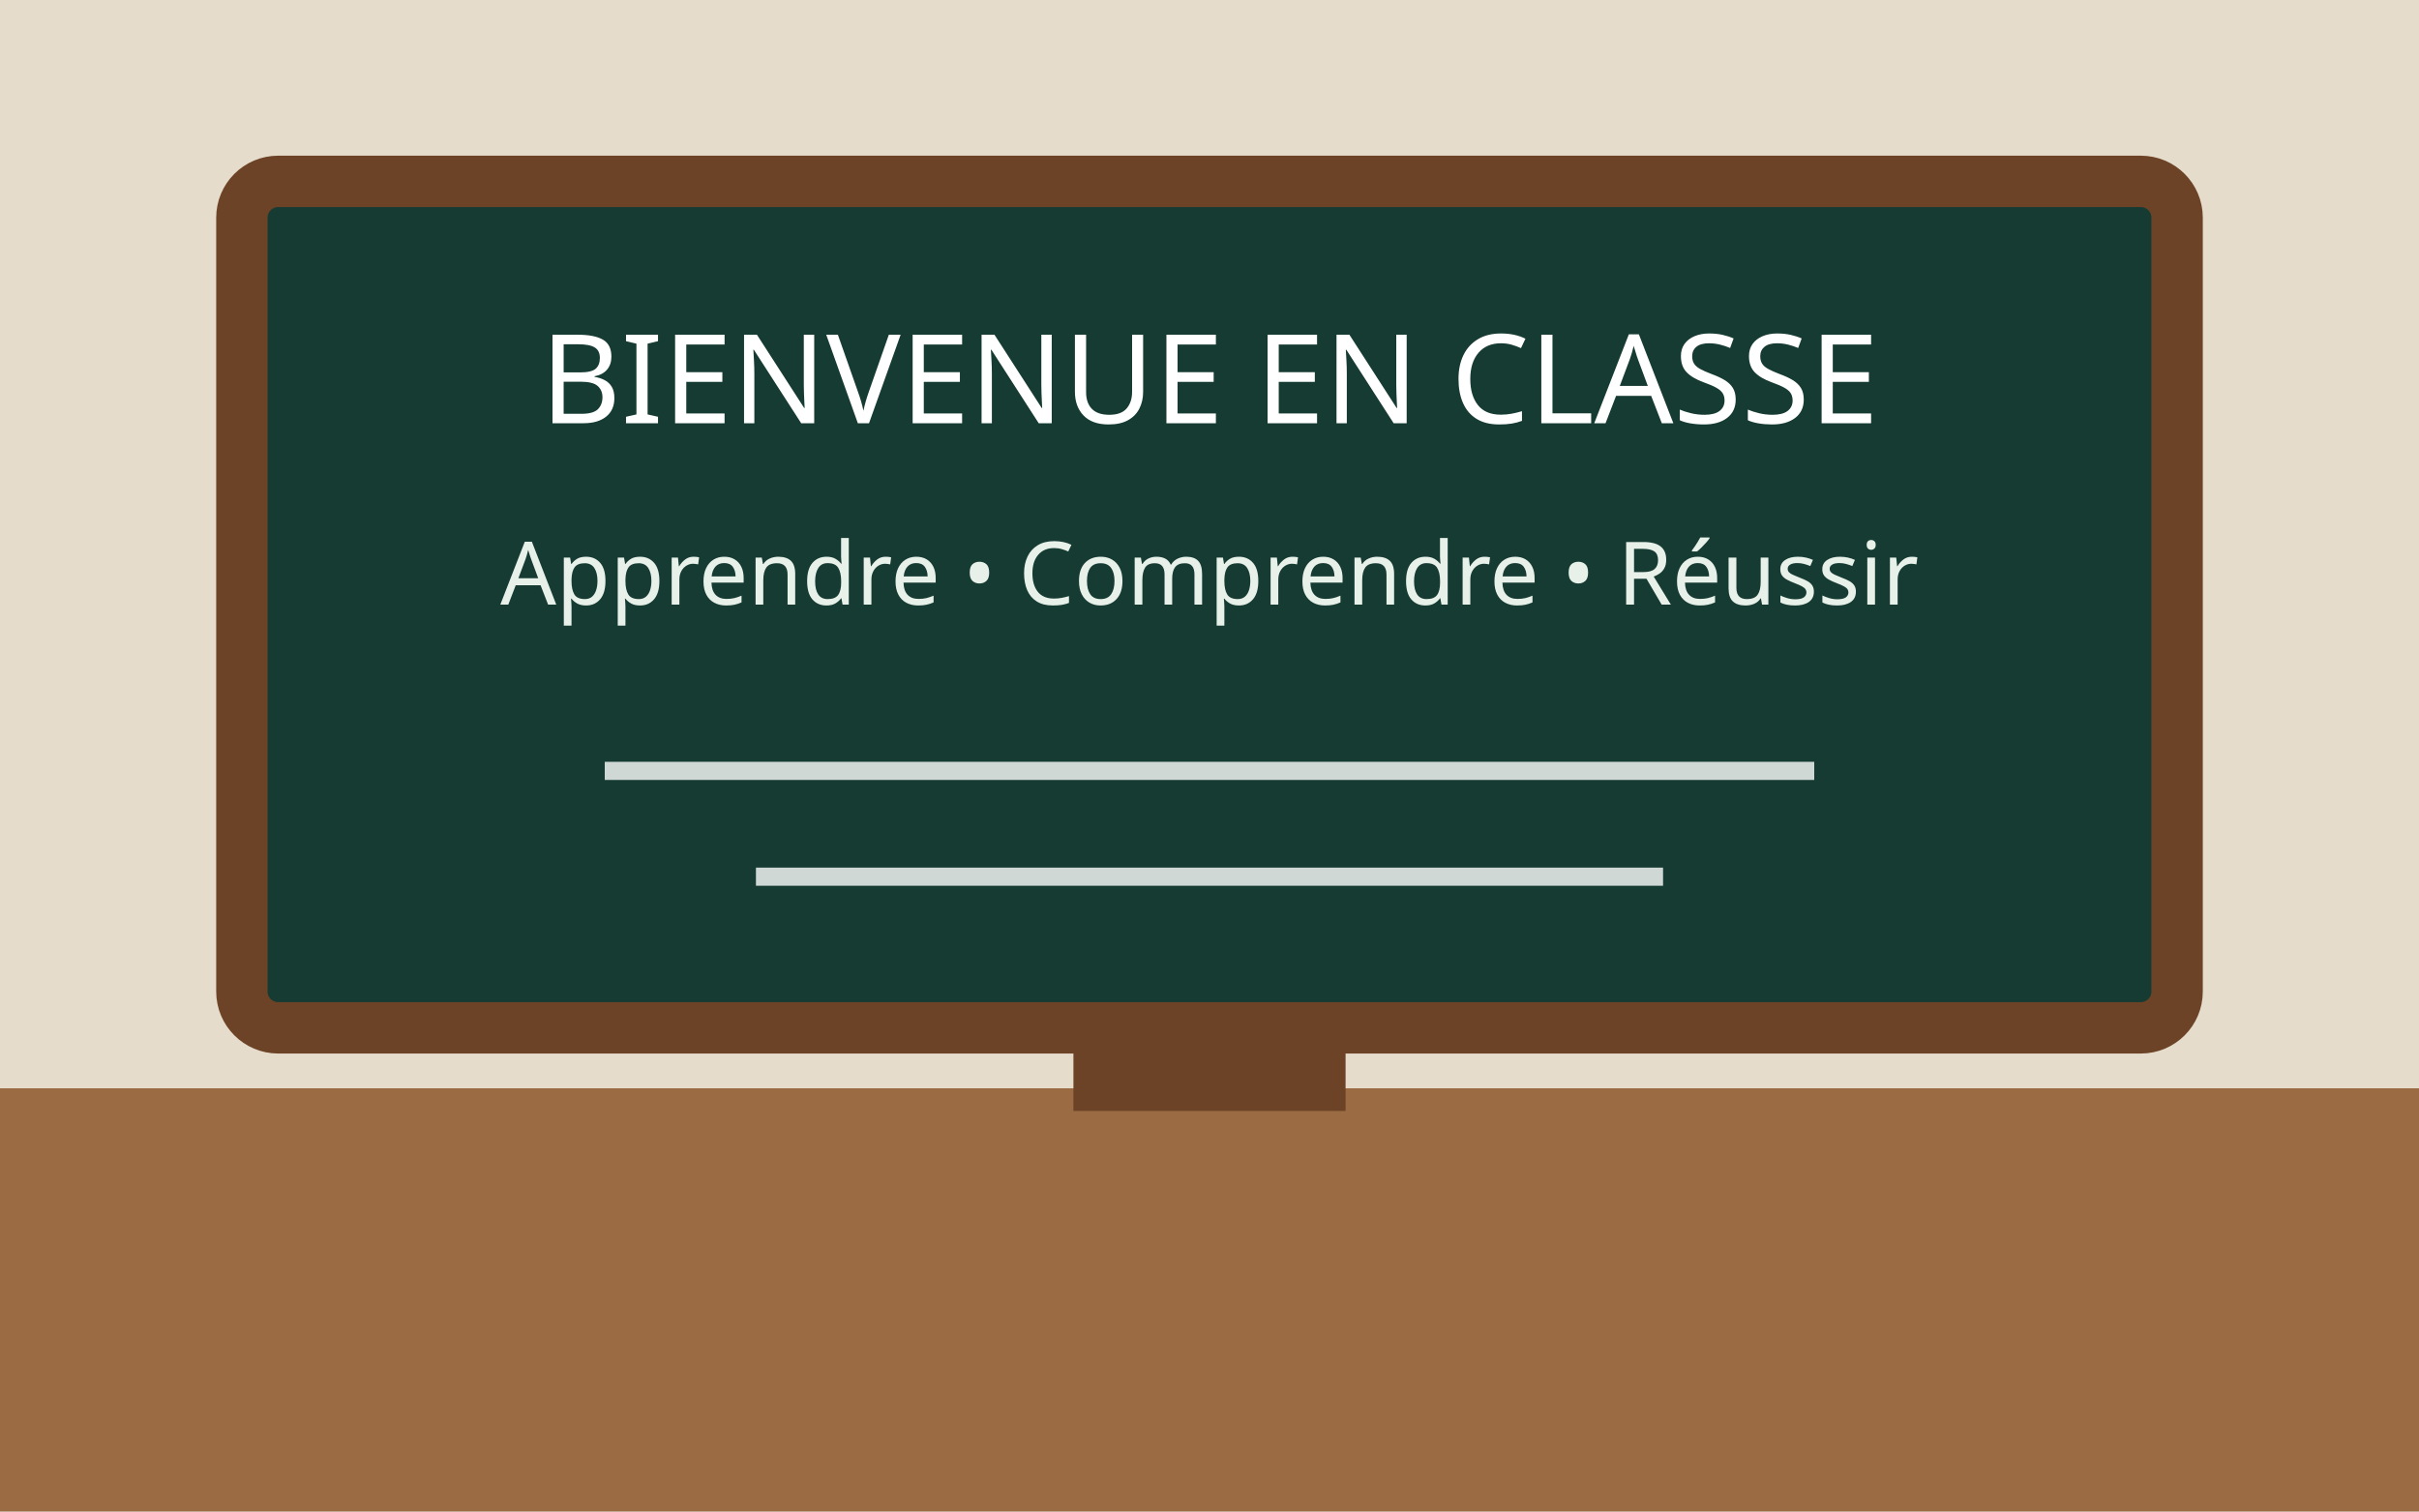
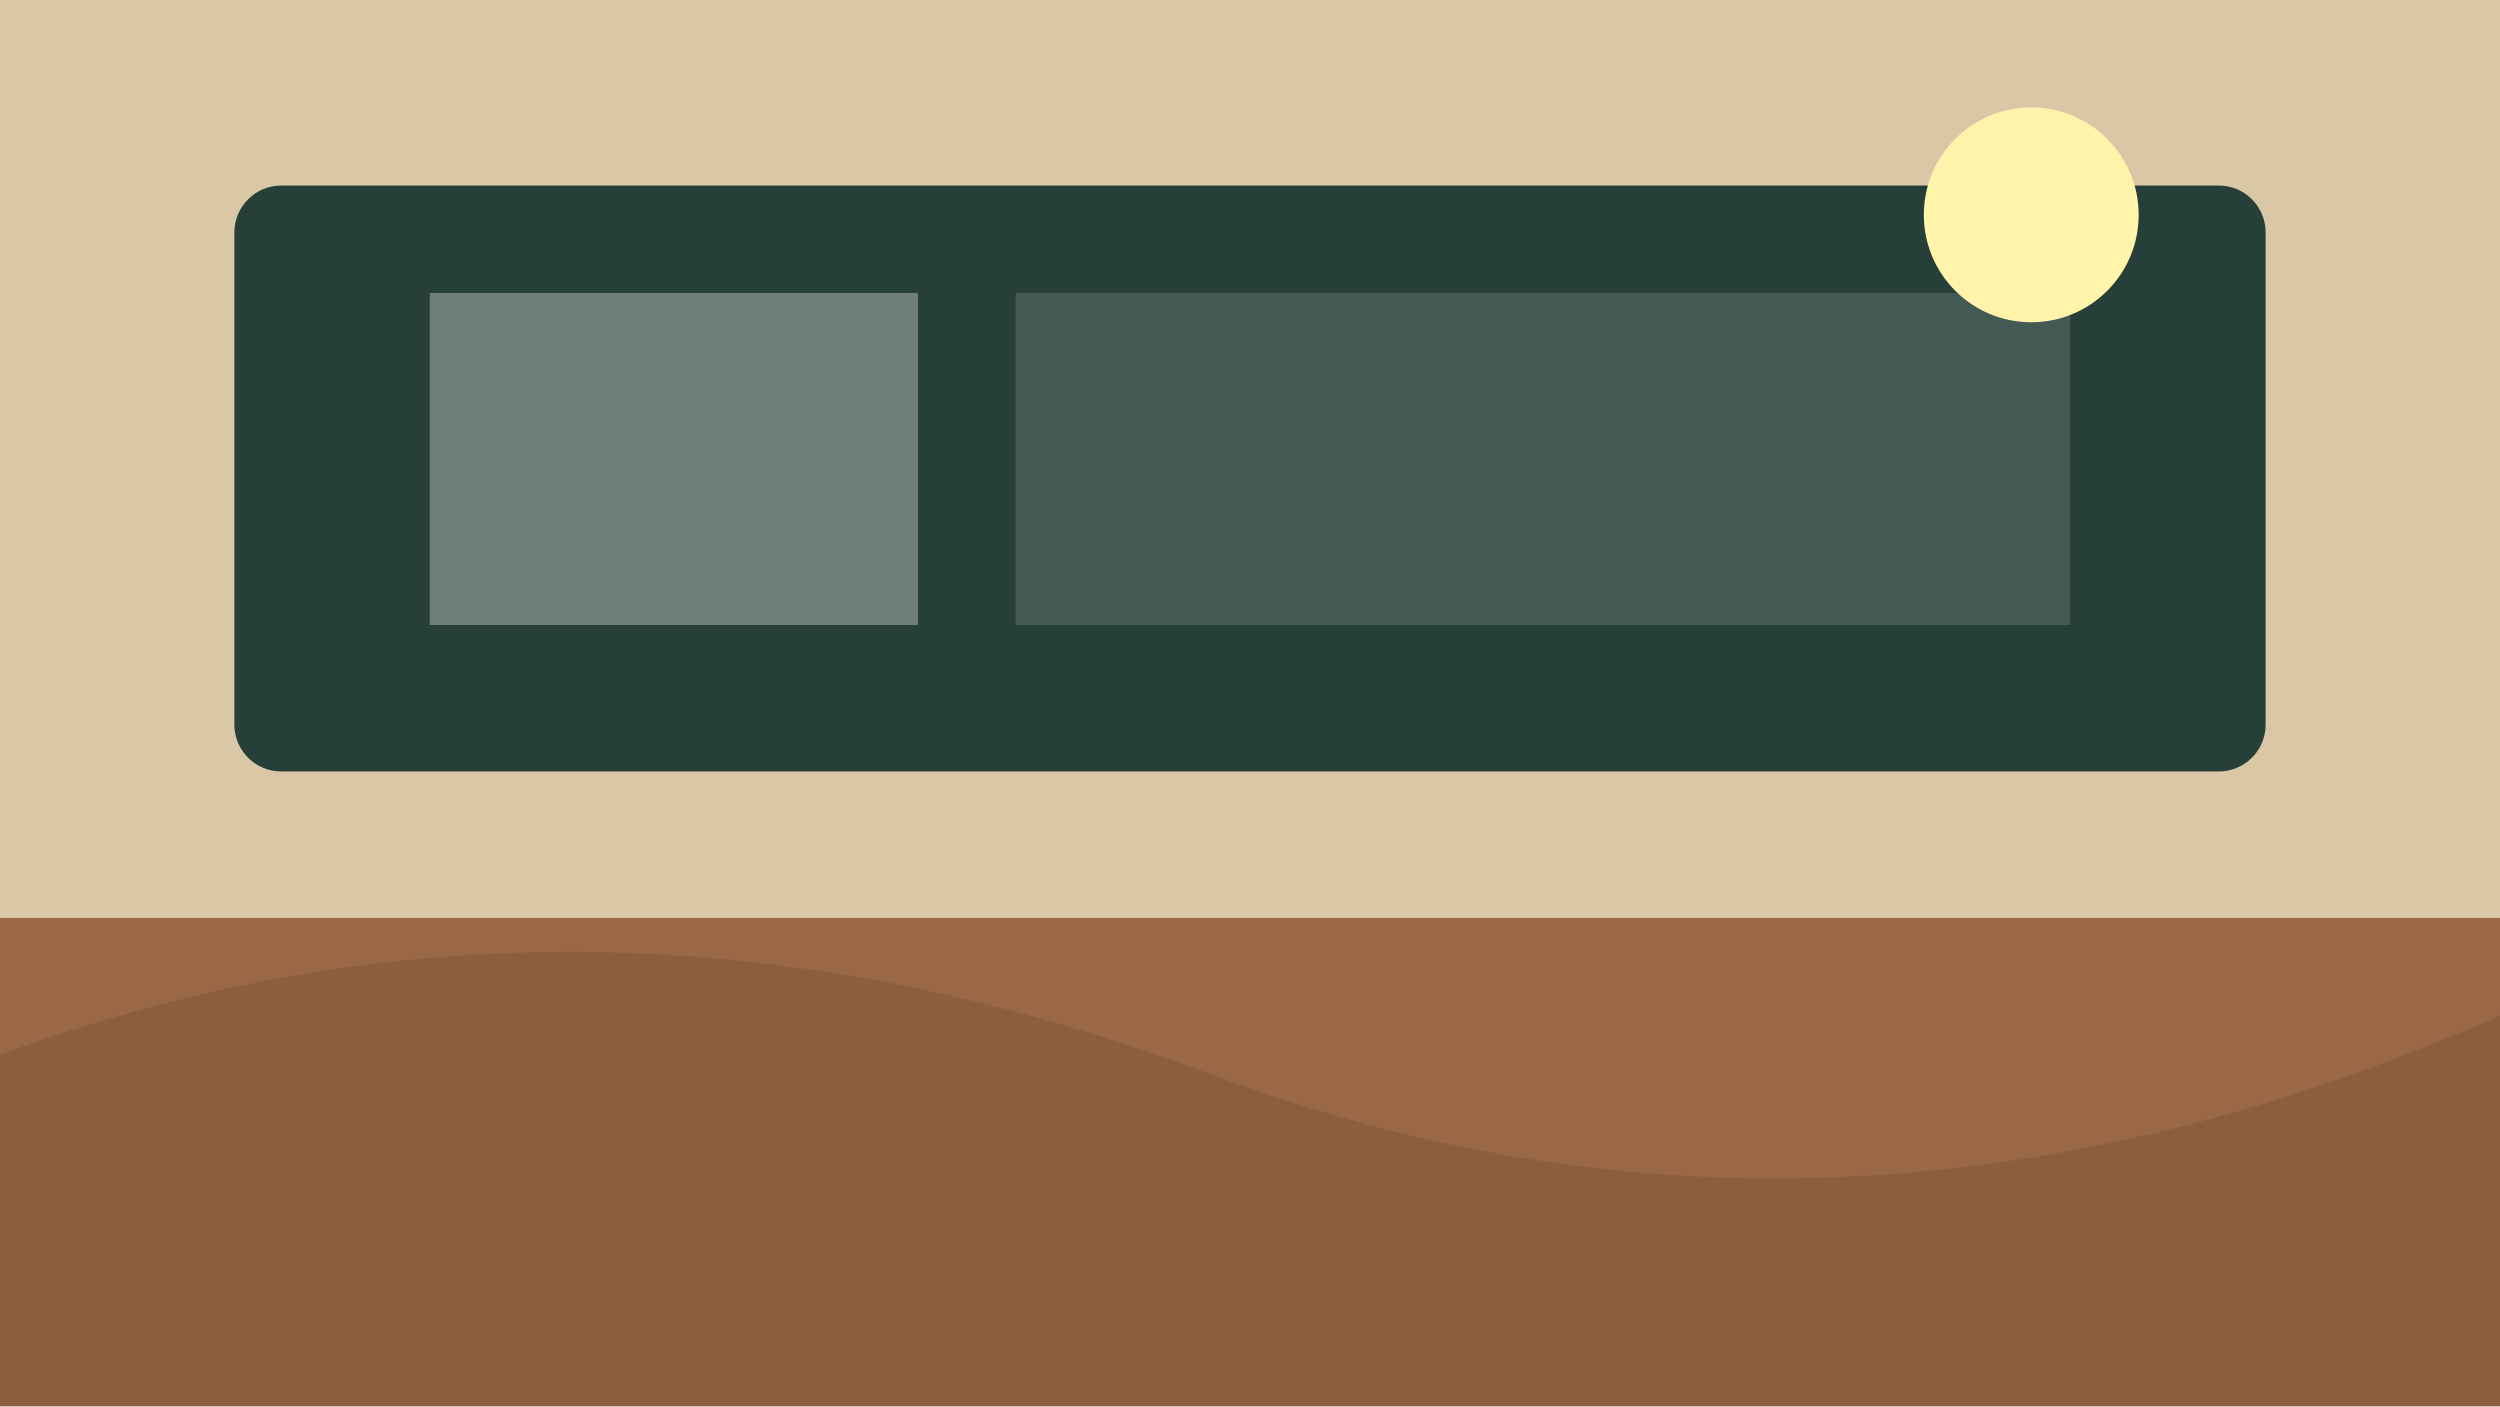
- <svg xmlns="http://www.w3.org/2000/svg" viewBox="0 0 1600 1000">
-   <rect width="1600" height="1000" fill="#e6dccb" />
-   <rect y="720" width="1600" height="280" fill="#9b6b43" />
-   <rect x="160" y="120" width="1280" height="560" rx="24" fill="#163b32" stroke="#6c4327" stroke-width="34" />
-   <text x="800" y="280" text-anchor="middle" fill="#fff" font-size="82" font-family="sans-serif">BIENVENUE EN CLASSE</text>
-   <text x="800" y="400" text-anchor="middle" fill="#e8f1e9" font-size="58" font-family="sans-serif">Apprendre • Comprendre • Réussir</text>
-   <path d="M400 510h800M500 580h600" stroke="#fff" stroke-width="12" opacity=".8" />
-   <rect x="710" y="680" width="180" height="55" fill="#6c4327" />
+ <svg xmlns="http://www.w3.org/2000/svg" viewBox="0 0 1280 720">
+   <rect width="1280" height="720" fill="#d9c7a6" />
+   <rect y="470" width="1280" height="250" fill="#9a6847" />
+   <rect x="120" y="95" width="1040" height="300" rx="24" fill="#263f38" />
+   <rect x="220" y="150" width="250" height="170" fill="#ffffff55" />
+   <rect x="520" y="150" width="540" height="170" fill="#ffffff22" />
+   <circle cx="1040" cy="110" r="55" fill="#fff4aa" />
+   <path d="M0 540 Q300 430 620 550 T1280 520 V720H0Z" fill="#00000018" />
</svg>
